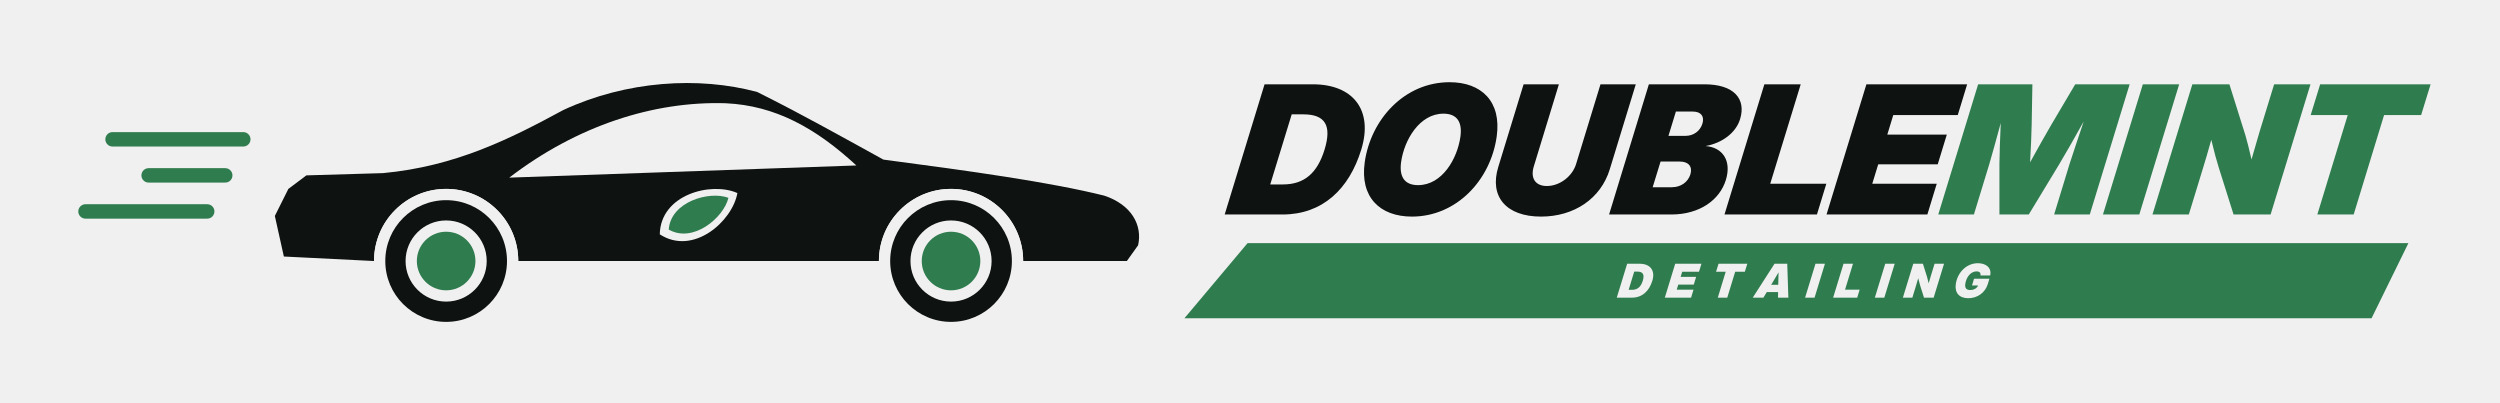
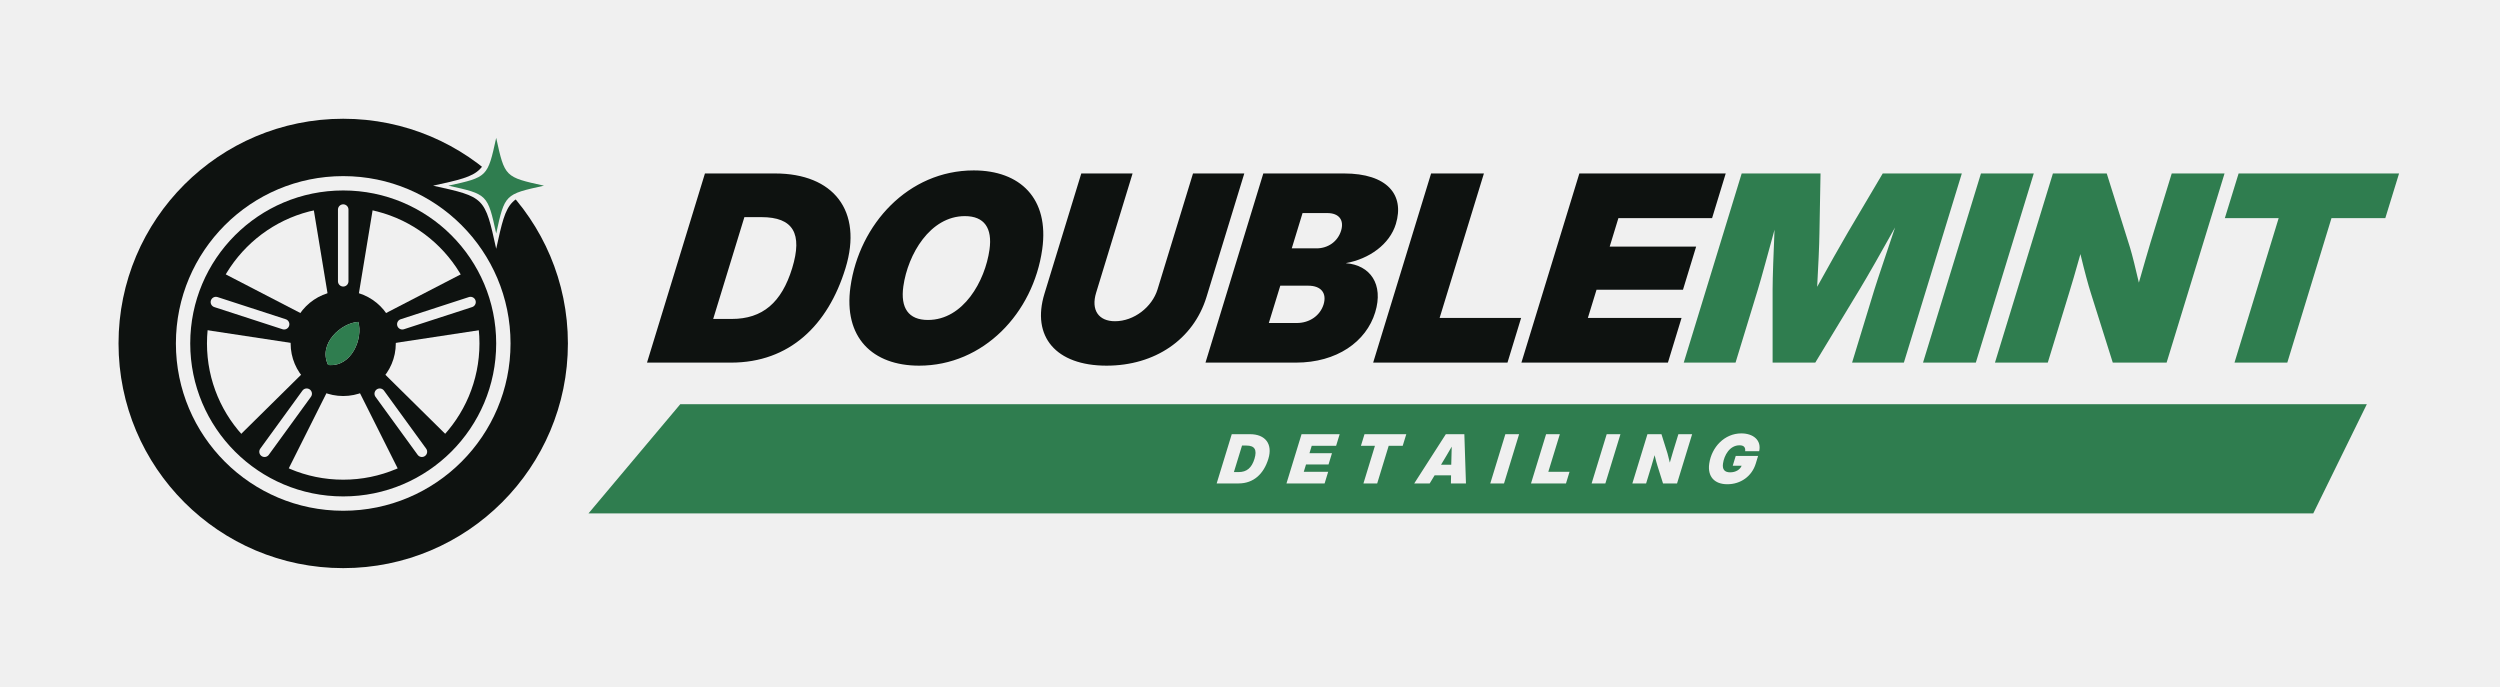
- <svg xmlns="http://www.w3.org/2000/svg" viewBox="0 0 894.1 143.9" width="894" height="144">
-   <g transform="translate(28 28) scale(1.612232) translate(37.6 -6.5)">
-     <mask id="m-h-light" maskUnits="userSpaceOnUse" x="-30" y="0" width="240" height="70">
-       <rect x="-30" width="240" height="70" fill="#fff" />
-       <path d="M58,28.5 C73,17 90,11.5 106,12 C117,12.5 126,17.5 135,25.8 Z" fill="#000" />
-       <circle cx="44" cy="47" r="16" fill="#000" />
-       <circle cx="156" cy="47" r="16" fill="#000" />
-       <path transform="translate(100 36.5) rotate(62)" d="M0,9.75 C7.75,5.46 5.00,-5.85 0,-9.75 C-5.00,-5.85 -7.75,5.46 0,9.75Z" fill="#000" />
+ <svg xmlns="http://www.w3.org/2000/svg" viewBox="0 0 615.4 169.0" width="615" height="169">
+   <g transform="translate(28 28.0) scale(1.176785) translate(-2 -2)">
+     <mask id="m-h-light" maskUnits="userSpaceOnUse" x="-10" y="-10" width="120" height="120">
+       <rect x="-10" y="-10" width="120" height="120" fill="#fff" />
+       <path d="M82,3.8 C84.376,14.624 84.376,14.624 95.2,17 C84.376,19.376 84.376,19.376 82,30.2 C79.624,19.376 79.624,19.376 68.8,17 C79.624,14.624 79.624,14.624 82,3.8Z" fill="#000" />
    </mask>
-     <path d="M8,46 L6,37 L9,31 L13,28 L30,27.5 C46,26 58,20 70,13.5 C84,7 100,6 113,9.5 C123,14.5 131,19 141,24.5 C160,27 178,29.5 190,32.5 C196,34.5 198.5,39 197.5,43.5 L195,47 L172,47 A16,16 0 0 0 140,47 L60,47 A16,16 0 0 0 28,47 Z" fill="#0E1210" mask="url(#m-h-light)" />
-     <g fill="#0E1210">
-       <path d="M30.5,47 a13.5,13.5 0 1,0 27.0,0 a13.5,13.5 0 1,0 -27.0,0ZM35,47 a9,9 0 1,0 18,0 a9,9 0 1,0 -18,0Z" fill-rule="evenodd" />
-       <path d="M142.5,47 a13.5,13.5 0 1,0 27.0,0 a13.5,13.5 0 1,0 -27.0,0ZM147,47 a9,9 0 1,0 18,0 a9,9 0 1,0 -18,0Z" fill-rule="evenodd" />
+     <mask id="m-h-lightr" maskUnits="userSpaceOnUse" x="-10" y="-10" width="120" height="120">
+       <rect x="-10" y="-10" width="120" height="120" fill="#fff" />
+       <path transform="rotate(0 50 50)" d="M50,37 L50,22" stroke="#000" stroke-width="2.2" stroke-linecap="round" />
+       <path transform="rotate(72 50 50)" d="M50,37 L50,22" stroke="#000" stroke-width="2.2" stroke-linecap="round" />
+       <path transform="rotate(144 50 50)" d="M50,37 L50,22" stroke="#000" stroke-width="2.2" stroke-linecap="round" />
+       <path transform="rotate(216 50 50)" d="M50,37 L50,22" stroke="#000" stroke-width="2.2" stroke-linecap="round" />
+       <path transform="rotate(288 50 50)" d="M50,37 L50,22" stroke="#000" stroke-width="2.2" stroke-linecap="round" />
+       <g fill="#000">
+         <path transform="translate(50 50) rotate(35)" d="M0,5.5 C4.34,3.08 2.80,-3.30 0,-5.5 C-2.80,-3.30 -4.34,3.08 0,5.5Z" />
+       </g>
+     </mask>
+     <g mask="url(#m-h-light)">
+       <path d="M3.00,50 a47,47 0 1,0 94,0 a47,47 0 1,0 -94,0ZM15.00,50 a35,35 0 1,0 70,0 a35,35 0 1,0 -70,0Z" fill-rule="evenodd" fill="#0E1210" />
+     </g>
+     <g mask="url(#m-h-lightr)" fill="#0E1210">
+       <path d="M18.00,50 a32,32 0 1,0 64,0 a32,32 0 1,0 -64,0ZM21.50,50 a28.5,28.5 0 1,0 57.0,0 a28.5,28.5 0 1,0 -57.0,0Z" fill-rule="evenodd" />
+       <path transform="rotate(0 50 50)" d="M46.8,40 L43.5,20 L56.5,20 L53.2,40Z" />
+       <path transform="rotate(72 50 50)" d="M46.8,40 L43.5,20 L56.5,20 L53.2,40Z" />
+       <path transform="rotate(144 50 50)" d="M46.8,40 L43.5,20 L56.5,20 L53.2,40Z" />
+       <path transform="rotate(216 50 50)" d="M46.8,40 L43.5,20 L56.5,20 L53.2,40Z" />
+       <path transform="rotate(288 50 50)" d="M46.8,40 L43.5,20 L56.5,20 L53.2,40Z" />
+       <circle cx="50" cy="50" r="11" />
    </g>
    <g fill="#2F7D4F">
-       <circle cx="44" cy="47" r="6.5" />
-       <circle cx="156" cy="47" r="6.5" />
-       <path transform="translate(100 36.5) rotate(62)" d="M0,7.5 C5.27,4.20 3.40,-4.50 0,-7.5 C-3.40,-4.50 -5.27,4.20 0,7.5Z" />
+       <path transform="translate(50 50) rotate(35)" d="M0,5.5 C4.34,3.08 2.80,-3.30 0,-5.5 C-2.80,-3.30 -4.34,3.08 0,5.5Z" />
    </g>
-     <g stroke="#2F7D4F" stroke-width="3.2" stroke-linecap="round">
-       <path d="M-30,20 L-1,20" />
-       <path d="M-22,28 L-5,28" />
-       <path d="M-36,36 L-9,36" />
-     </g>
+     <path d="M82,7 C83.8,15.2 83.8,15.2 92,17 C83.8,18.8 83.8,18.8 82,27 C80.2,18.8 80.2,18.8 72,17 C80.2,15.2 80.2,15.2 82,7Z" fill="#2F7D4F" />
  </g>
-   <g transform="translate(438.8989 30.09206) skewX(-8) translate(5.857775 0)">
+   <g transform="translate(160.1714 42.64444) skewX(-8) translate(5.857775 0)">
    <mask id="w-h-light" maskUnits="userSpaceOnUse" x="-64" y="-64" width="548.808" height="211.683">
      <rect x="-64" y="-64" width="548.808" height="211.683" fill="#fff" />
      <path d="M149.576 76.305C153.312 76.305 155.452 73.929 156.062 70.251C156.672 66.564 154.435 64.18 150.691 64.18H146.199L144.189 76.305ZM148.038 73.506 149.121 66.979H150.211C152.254 66.979 153.01 68.029 152.644 70.251C152.278 72.456 151.204 73.506 149.227 73.506ZM161.371 76.305H170.761L171.233 73.441H165.228L165.529 71.634H171.07L171.526 68.867H165.985L166.286 67.044H172.291L172.763 64.18H163.381ZM178.397 67.044H181.847L180.318 76.305H183.703L185.233 67.044H188.683L189.163 64.18H178.877ZM192.82 76.305H196.628L197.556 74.311H201.608L201.852 76.305H205.555L203.455 64.18H198.898ZM198.768 71.707 198.817 71.601C199.501 70.137 200.144 68.721 200.778 67.248C200.925 68.721 201.096 70.137 201.275 71.601L201.291 71.707ZM216.934 64.18H213.549L211.539 76.305H214.924ZM221.567 76.305H230.177L230.649 73.441H225.424L226.962 64.18H223.577ZM241.881 64.18H238.496L236.486 76.305H239.871ZM246.515 76.305H249.9L250.632 71.878C250.714 71.39 250.868 70.438 251.015 69.347C251.413 70.397 251.796 71.333 252.048 71.878L254.066 76.305H257.516L259.526 64.18H256.141L255.401 68.623C255.311 69.201 255.157 70.194 255.018 71.178C254.693 70.299 254.343 69.396 254.139 68.941L251.975 64.18H248.525ZM269.929 76.5C273.208 76.5 275.699 74.547 276.211 71.39L276.512 69.535H271.011L270.613 71.951H272.802C272.557 72.879 271.614 73.571 270.206 73.571C268.822 73.571 268.139 72.838 268.139 71.414C268.139 69.38 269.148 66.914 271.589 66.914C272.671 66.914 273.152 67.459 273.168 68.363H276.618C276.846 65.629 274.502 63.985 271.605 63.985C267.48 63.985 264.754 67.354 264.754 71.447C264.754 74.572 266.698 76.5 269.929 76.5Z" fill="#000" />
    </mask>
    <path d="M20.469 46.562C34.812 46.562 43.031 37.438 45.375 23.312C47.719 9.156 39.125 0.0 24.75 0.0H7.5L-0.219 46.562ZM14.562 35.812 18.719 10.75H22.906C30.75 10.75 33.656 14.781 32.25 23.312C30.844 31.781 26.719 35.812 19.125 35.812ZM66.868 47.312C82.68 47.312 93.149 34.406 93.149 18.656C93.149 6.125 84.961 -0.75 73.555 -0.75C57.461 -0.75 47.242 12.5 47.242 27.906C47.242 40.375 55.399 47.312 66.868 47.312ZM67.461 36.062C62.68 36.062 60.242 33.125 60.242 27.781C60.242 19.906 64.399 10.5 72.961 10.5C77.743 10.5 80.18 13.438 80.18 18.75C80.18 26.5 76.18 36.062 67.461 36.062ZM113.016 47.312C124.86 47.312 133.485 40.906 135.235 30.406L140.266 0.0H127.641L122.922 28.531C122.204 32.875 118.235 36.375 113.547 36.375C109.547 36.375 107.204 33.656 107.922 29.344L112.766 0.0H100.141L95.235 29.594C93.485 40.125 100.516 47.312 113.016 47.312ZM137.259 46.562H159.509C169.602 46.562 176.102 41.406 177.29 34.188C178.446 27.219 174.384 22.562 168.415 22.094V22.062C173.977 21.031 178.509 17.438 179.321 12.438C180.509 5.25 175.446 0.0 164.821 0.0H144.946ZM151.477 36.812 153.009 27.625H159.884C163.04 27.625 164.759 29.438 164.321 32.219C163.852 35.0 161.509 36.812 158.352 36.812ZM154.54 18.438 155.977 9.75H162.071C164.946 9.75 166.509 11.469 166.071 14.094C165.634 16.719 163.509 18.438 160.634 18.438ZM178.532 46.562H211.595L213.407 35.562H193.345L199.251 0.0H186.251ZM215.025 46.562H251.088L252.9 35.562H229.838L230.994 28.625H252.275L254.025 18.0H232.744L233.9 11.0H256.962L258.775 0.0H222.744Z" fill="#0E1210" />
    <path d="M254.986 46.562H267.736L270.705 28.562C271.205 25.562 271.955 19.625 272.736 13.844C273.299 19.562 273.893 25.406 274.33 28.562L276.861 46.562H287.361L295.736 28.562C297.268 25.281 299.893 19.125 302.33 13.281C301.205 19.188 299.924 25.438 299.393 28.562L296.424 46.562H309.174L316.893 0.0H297.424L290.861 14.562C289.455 17.719 287.174 23.125 285.205 27.906C284.799 23.125 284.299 17.719 283.893 14.562L282.111 0.0H262.705ZM334.604 0.0H321.604L313.885 46.562H326.885ZM331.596 46.562H344.596L347.409 29.562C347.721 27.688 348.315 24.031 348.877 19.844C350.409 23.875 351.877 27.469 352.846 29.562L360.596 46.562H373.846L381.565 0.0H368.565L365.721 17.062C365.377 19.281 364.784 23.094 364.252 26.875C363.002 23.5 361.659 20.031 360.877 18.281L352.565 0.0H339.315ZM383.183 11.0H396.433L390.558 46.562H403.558L409.433 11.0H422.683L424.526 0.0H385.026Z" fill="#2F7D4F" />
    <path d="M9.408,56.803 L424.571,56.803 L415.163,83.683 L-9.408,83.683Z" fill="#2F7D4F" mask="url(#w-h-light)" />
  </g>
</svg>
